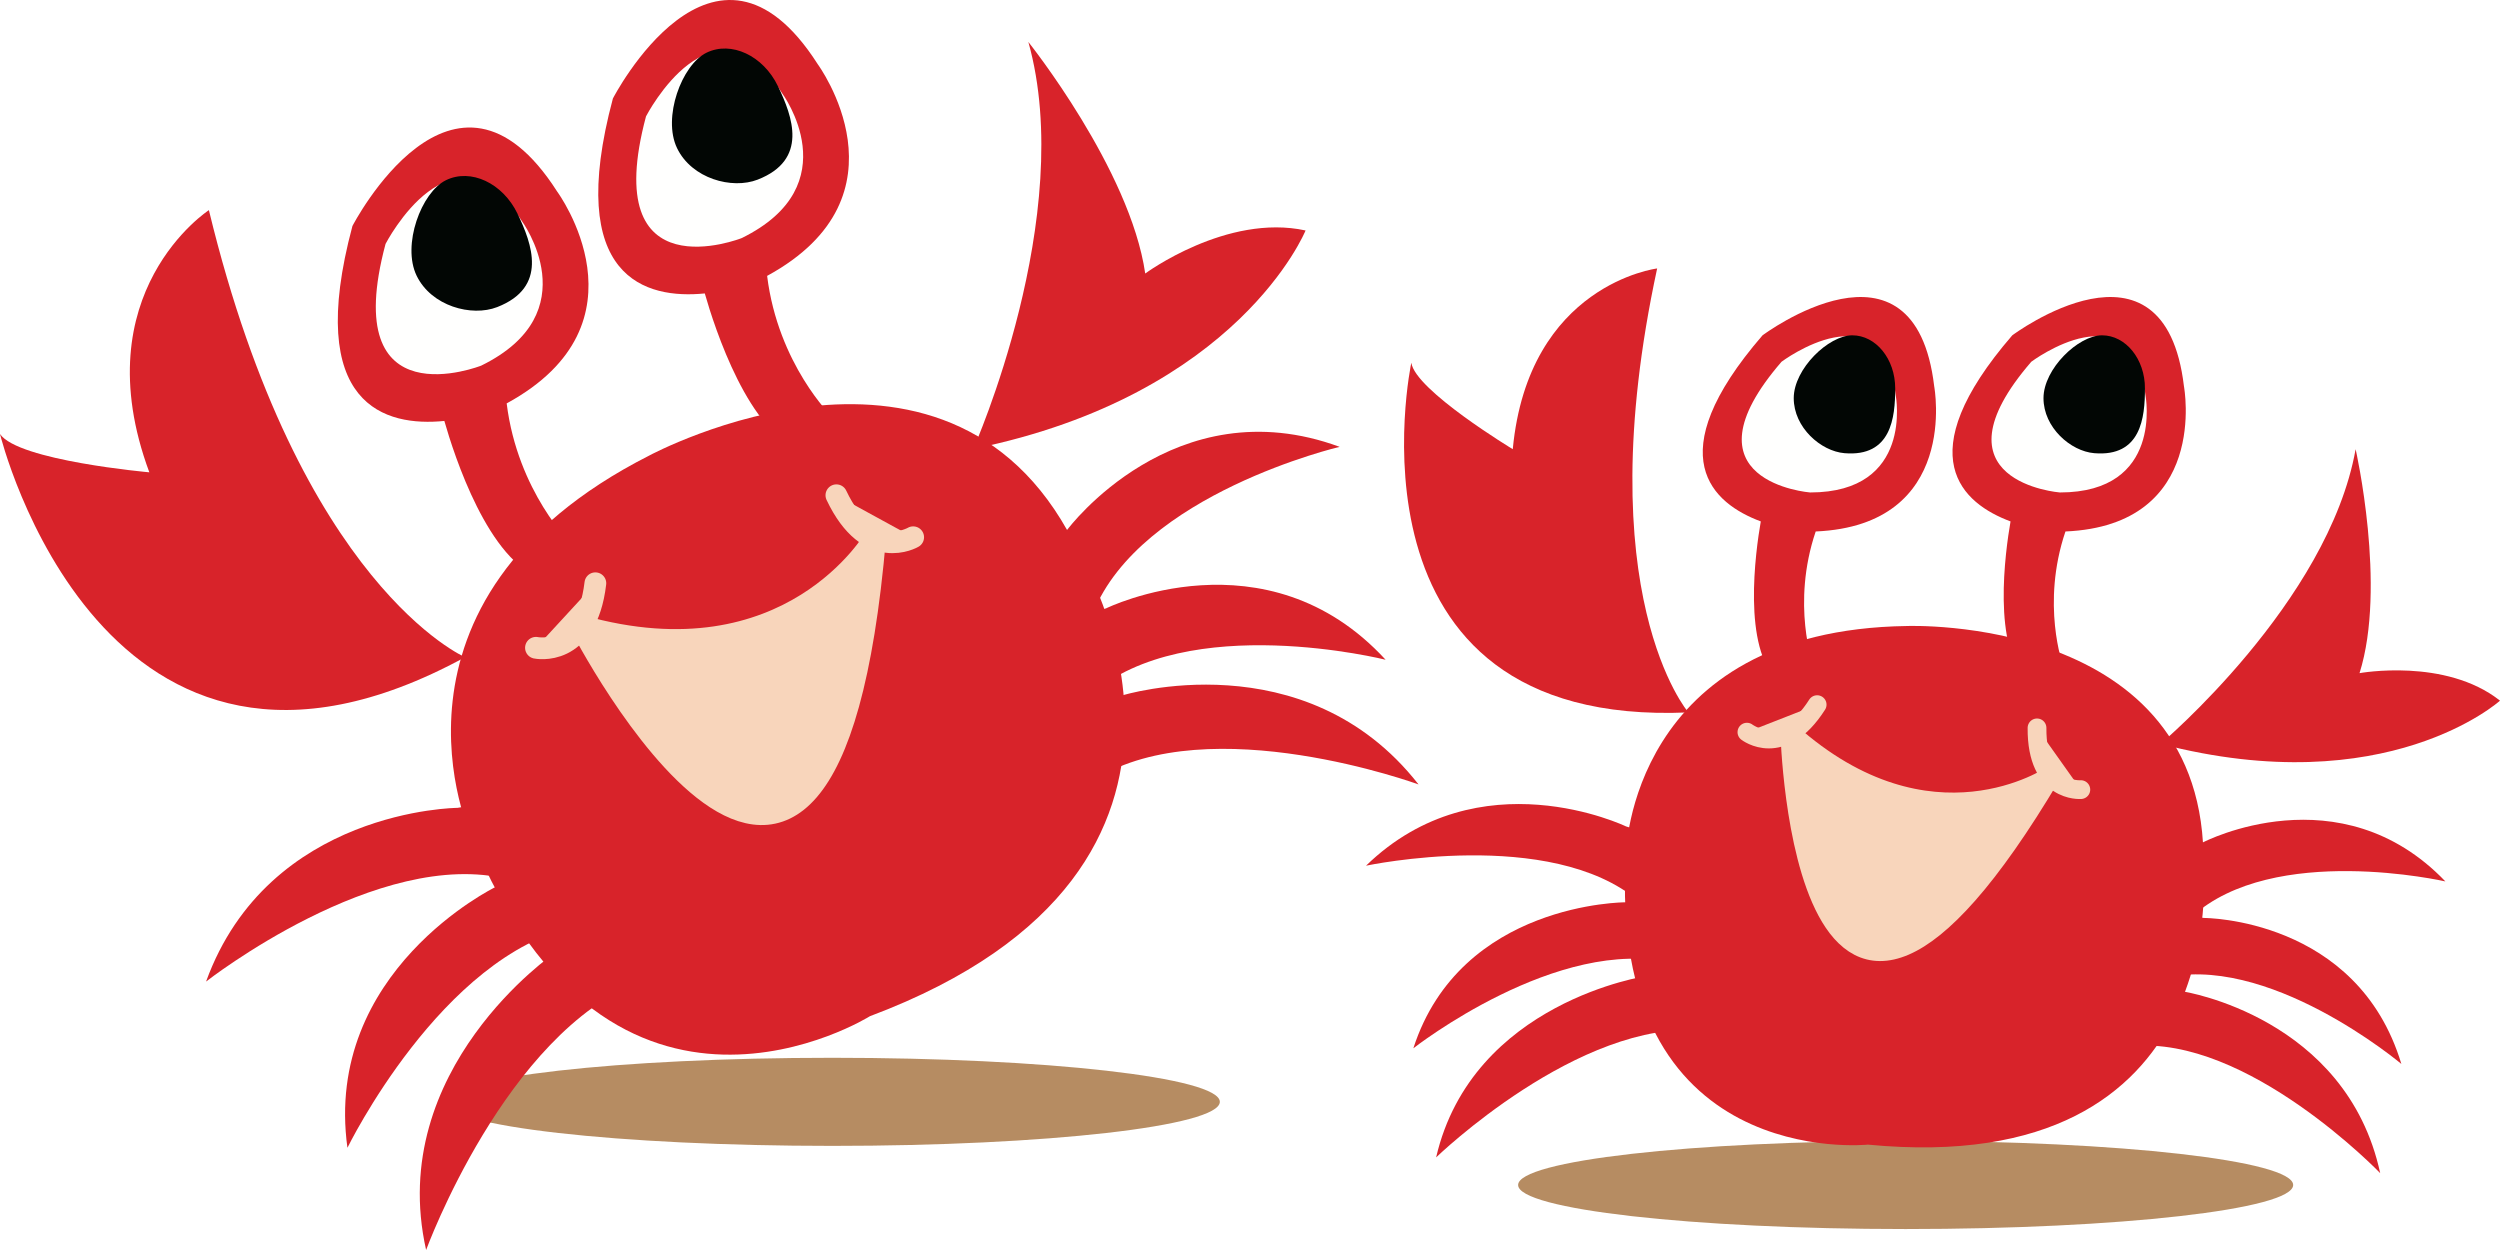
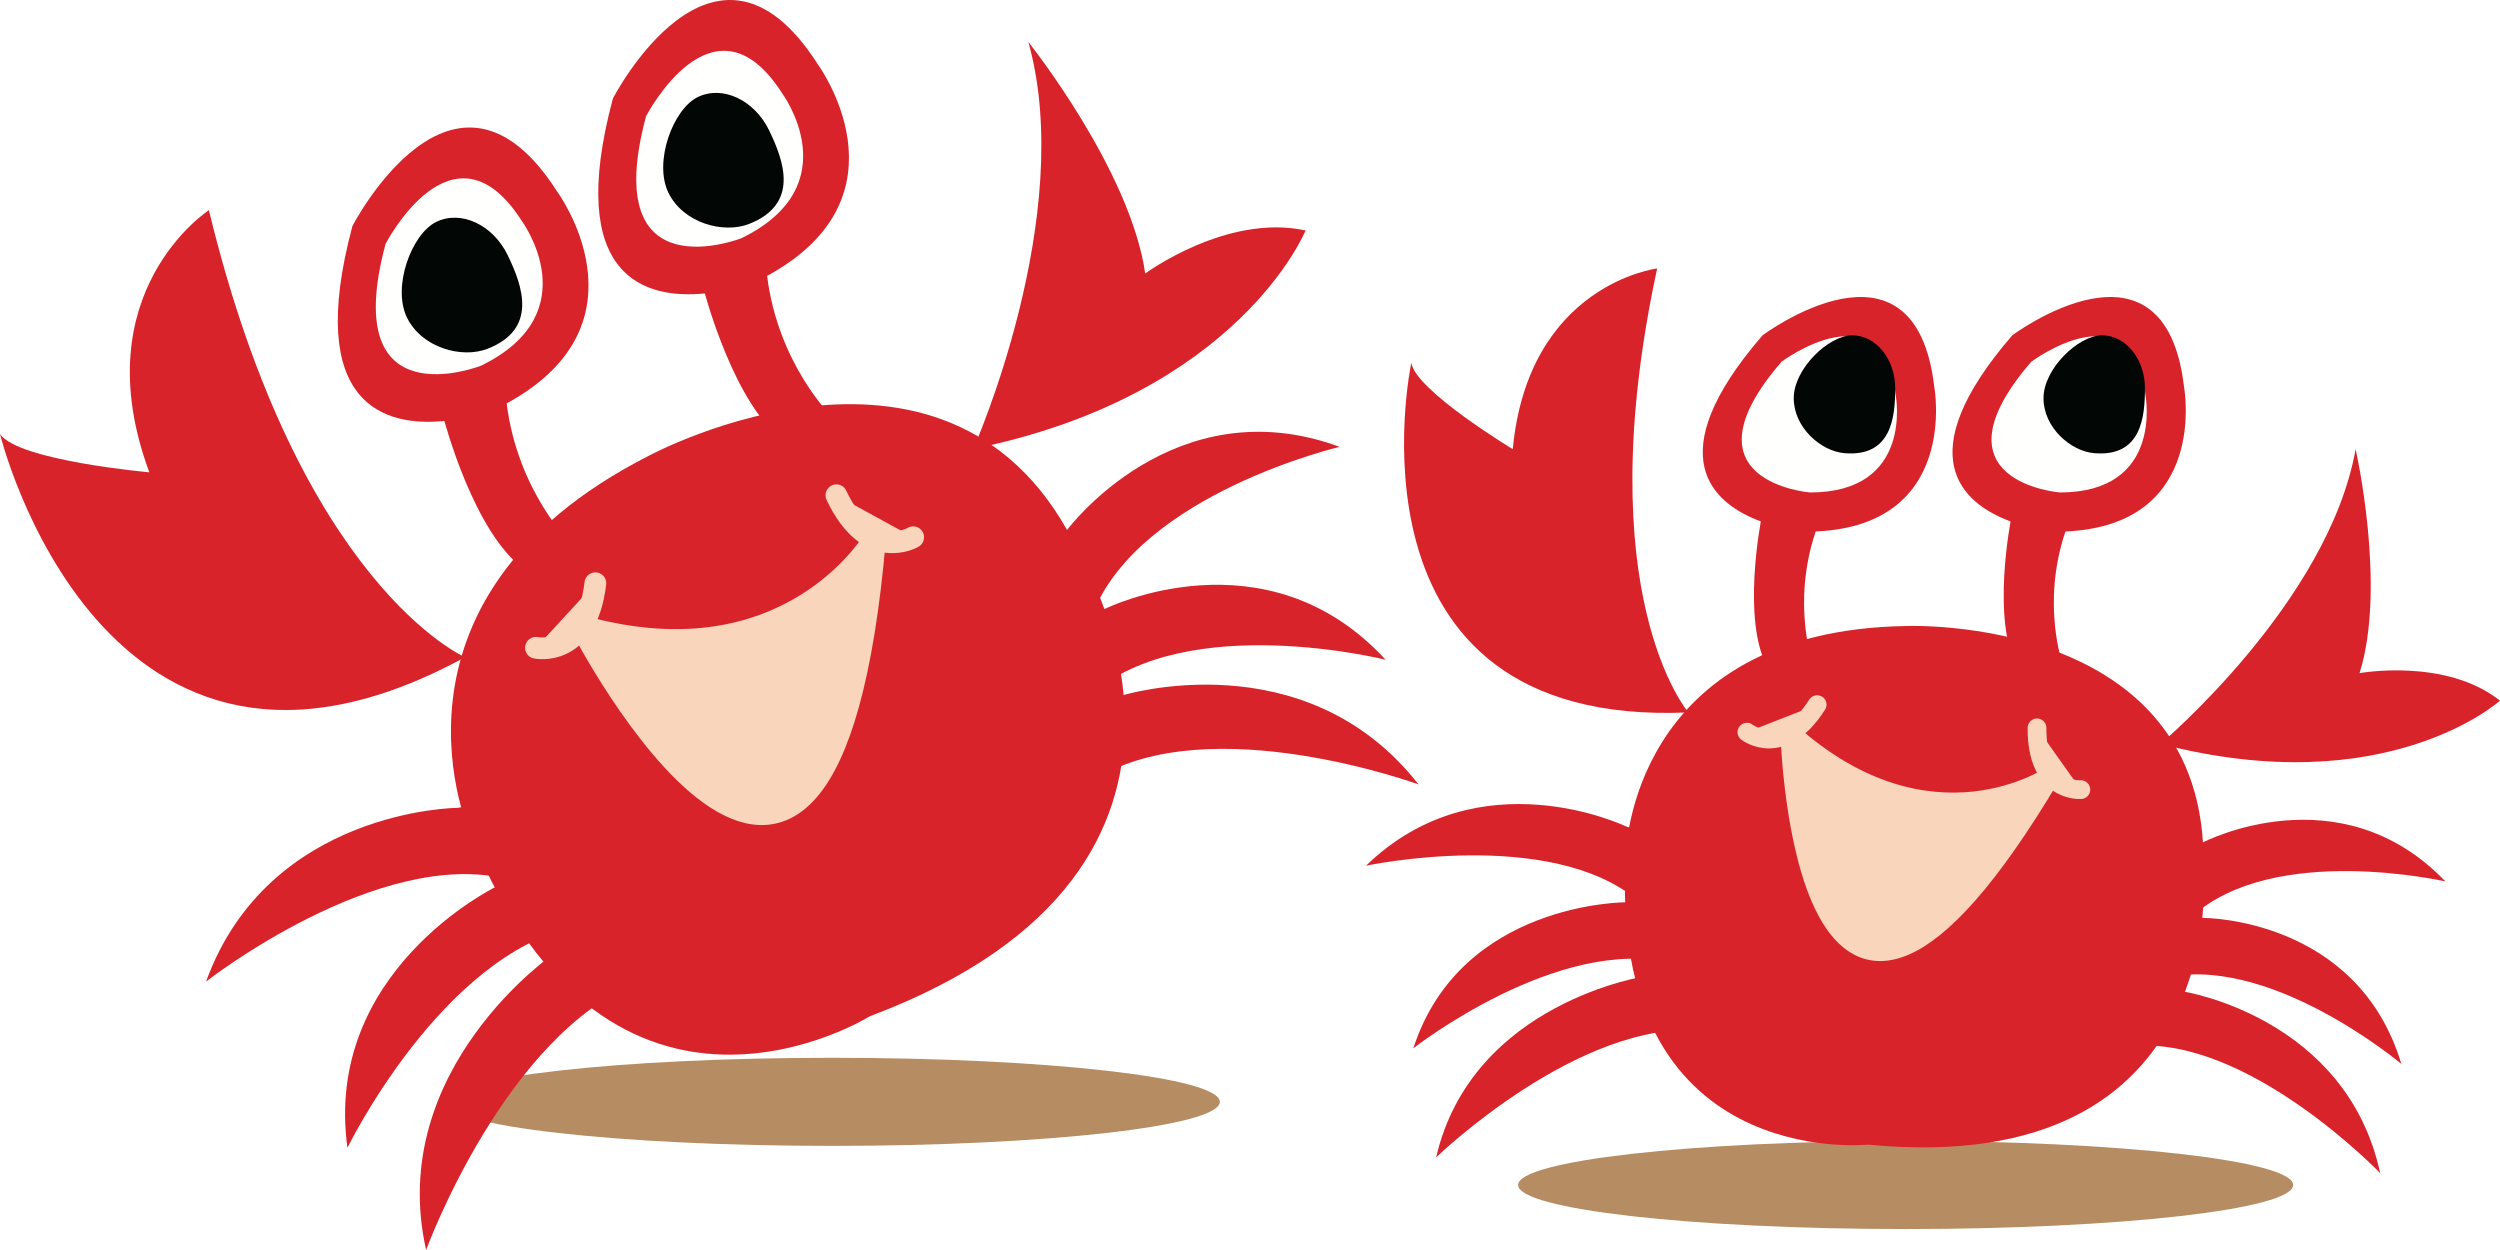
<svg xmlns="http://www.w3.org/2000/svg" version="1.1" viewBox="0 0 300 150">
-   <path d="m146.38 132.22c0 2.92-20.82 5.286-46.503 5.286-25.683 0-46.503-2.366-46.503-5.286 0-2.919 20.82-5.286 46.503-5.286 25.682 0 46.503 2.367 46.503 5.286z" fill="#b68c62" stroke-width=".752" />
+   <path d="m146.38 132.22c0 2.92-20.82 5.286-46.503 5.286s-46.503-2.366-46.503-5.286c0-2.919 20.82-5.286 46.503-5.286 25.682 0 46.503 2.367 46.503 5.286z" fill="#b68c62" stroke-width=".752" />
  <g transform="matrix(.98977 0 0 .99652 -21.988 -23.373)" stroke-width=".758">
    <path d="m300.24 166.15c0 2.93-21.035 5.305-46.984 5.305s-46.984-2.375-46.984-5.305c0-2.929 21.035-5.304 46.984-5.304s46.984 2.375 46.984 5.304z" fill="#b68c62" />
    <path d="m256.72 69.985c-2.365-19.87-20.817-6.149-20.817-6.149-12.721 14.63-5.99 20.273-0.21 22.407-0.639 3.649-2.26 15.261 2.102 19.227l4.258-1.892s-2.689-7.364 0.298-16.123c17.52-0.759 14.369-17.47 14.369-17.47" fill="#d8232a" />
    <path d="m241.67 82.757s-16.057-1.257-3.462-15.74c0 0 12.276-9.131 13.851 4.091 0 0 2.204 11.649-10.389 11.649" fill="#fffffe" />
    <path d="m287 69.985c-2.365-19.87-20.817-6.149-20.817-6.149-12.721 14.63-5.992 20.273-0.21 22.407-0.64 3.649-2.261 15.261 2.102 19.227l4.258-1.892s-2.689-7.364 0.298-16.123c17.519-0.759 14.369-17.47 14.369-17.47" fill="#d8232a" />
    <path d="m251.99 70.219c0 3.529-0.473 8.28-6.15 7.807-2.864-0.24-6.152-3.095-6.152-6.625 0-3.526 4.223-7.568 7.097-7.568 2.875 0 5.205 2.86 5.205 6.386" fill="#020604" />
    <path d="m271.95 82.757s-16.054-1.257-3.461-15.74c0 0 12.278-9.131 13.851 4.091 0 0 2.204 11.649-10.39 11.649" fill="#fffffe" />
    <path d="m282.27 70.219c0 3.529-0.473 8.28-6.149 7.807-2.866-0.24-6.152-3.095-6.152-6.625 0-3.526 4.221-7.568 7.096-7.568s5.205 2.86 5.205 6.386" fill="#020604" />
  </g>
  <g transform="matrix(.74982 0 0 .75494 -35.515 -349.37)" fill="#d8232a">
    <path d="m393.13 581.02s26.852-22.482 31.225-46.84c0 0 4.997 21.858 0.625 35.598 0 0 13.74-2.498 22.482 4.372 0 0-18.11 16.24-54.332 6.87" />
    <path d="m317.57 576.02s-16.238-18.733-4.998-70.57c0 0-20.607 2.5-23.107 28.727 0 0-15.61-9.368-16.235-13.738 0 0-12.49 58.081 44.34 55.581" />
    <path d="m400 596.64s21.858-11.242 38.721 6.245c0 0-27.481-6.248-40.595 5.62 0 0-4.995-9.993 1.874-11.865" />
    <path d="m400.06 608.69s24.578-0.042 31.615 23.208c0 0-21.61-18.083-38.692-13.495 0 0 0.107-11.17 7.077-9.713" />
    <path d="m396.87 620.4s26.022 4.065 31.417 28.852c0 0-21.277-21.975-39.77-20.175 0 0 1.103-11.325 8.353-8.677" />
    <path d="m307.59 594.14s-23.49-11.243-41.61 6.244c0 0 29.53-6.247 43.625 5.62 0 0 5.367-9.992-2.015-11.864" />
    <path d="m307.53 606.2s-26.412-0.045-33.975 23.207c0 0 23.223-18.085 41.58-13.495 0 0-0.115-11.17-7.605-9.712" />
    <path d="m310.96 617.9s-27.965 4.065-33.762 28.852c0 0 22.868-21.977 42.737-20.175 0 0-1.182-11.325-8.975-8.677" />
    <path d="m346.3 644.72s-41.842 4.373-38.72-46.213c0 0 0.625-35.597 44.965-36.222 0 0 48.088-1.872 47.463 38.095 0 0 4.995 49.958-53.708 44.34" />
  </g>
  <path d="m209.63 87.859s4.214 3.299 8.428-3.301" fill="#f8d5bb" stroke-width=".752" />
  <path d="m209.63 87.859s4.214 3.299 8.428-3.301" fill-opacity="0" stroke="#f8d5bb" stroke-linecap="round" stroke-linejoin="round" stroke-width="2.252" />
  <path d="m249.7 94.754s-5.322 0.438-5.258-7.408" fill="#f8d5bb" stroke-width=".752" />
  <path d="m249.7 94.754s-5.322 0.438-5.258-7.408" fill-opacity="0" stroke="#f8d5bb" stroke-linecap="round" stroke-linejoin="round" stroke-width="2.252" />
  <path d="m246.15 93.05s-14.516 9.901-31.374-5.185c0 0 1.404 55.631 31.374 5.185" fill="#f8d5bb" stroke-width=".752" />
  <path d="m246.15 93.05s-14.516 9.901-31.374-5.185c0 0 1.404 55.631 31.374 5.185z" fill-opacity="0" stroke="#f8d5bb" stroke-linecap="round" stroke-linejoin="round" stroke-width="2.252" />
  <g transform="matrix(.98977 0 0 .99652 -18.029 -23.373)" stroke-width=".758">
    <path d="m85.771 46.53c-12.544-19.525-24.827 4.142-24.827 4.142-5.847 21.704 4.034 24.179 11.144 23.473 1.186 4.129 5.38 17.059 11.941 18.985l3.481-4.134s-6.538-6.314-7.865-16.964c17.886-9.674 6.127-25.501 6.127-25.501" fill="#d8232a" />
    <path d="m76.552 67.485s-17.381 6.83-11.593-14.659c0 0 8.177-15.75 16.523-2.758 0 0 8.204 11.03-4.929 17.417" fill="#fffffe" />
    <path d="m117.35 31.174c-12.544-19.523-24.828 4.144-24.828 4.144-5.846 21.706 4.034 24.179 11.142 23.471 1.187 4.133 5.383 17.063 11.943 18.987l3.481-4.133s-6.54-6.314-7.866-16.967c17.886-9.673 6.127-25.503 6.127-25.503" fill="#d8232a" />
-     <path d="m80.953 49.174c1.788 3.679 3.704 8.877-2.457 11.26-3.108 1.202-7.982-0.108-9.773-3.788-1.79-3.68 0.564-10.036 3.562-11.492 2.998-1.458 6.877 0.342 8.667 4.02" fill="#020604" />
+     <path d="m79.775 54.196c1.788 3.679 3.704 8.877-2.457 11.26-3.108 1.202-7.982-0.108-9.773-3.788-1.79-3.68 0.564-10.036 3.562-11.492 2.998-1.458 6.877 0.342 8.667 4.02" fill="#020604" />
    <path d="m108.13 52.129s-17.38 6.83-11.592-14.661c0 0 8.176-15.748 16.52-2.758 0 0 8.207 11.032-4.928 17.419" fill="#fffffe" />
-     <path d="m112.53 33.826c1.789 3.678 3.706 8.873-2.455 11.26-3.109 1.202-7.984-0.112-9.772-3.79-1.79-3.677 0.564-10.033 3.562-11.49 2.998-1.461 6.877 0.339 8.665 4.02" fill="#020604" />
+     <path d="m111.47 39.168c1.789 3.678 3.706 8.873-2.455 11.26-3.109 1.202-7.984-0.112-9.772-3.79-1.79-3.677 0.564-10.033 3.562-11.49 2.998-1.461 6.877 0.339 8.665 4.02" fill="#020604" />
  </g>
  <g transform="matrix(.74982 0 0 .75494 -31.556 -349.37)" fill="#d8232a">
    <path d="m197.85 534.13s16.604-37.063 8.812-64.68c0 0 16.295 20.258 18.703 36.805 0 0 13.059-9.575 25.662-6.843 0 0-10.653 26.118-53.177 34.718" />
    <path d="m116.51 567.24s-26.433-11.303-40.995-71.06c0 0-20.225 13.055-9.53 41.675 0 0-21.03-1.851-23.9-6.093 0 0 16.427 66.898 74.425 35.478" />
    <path d="m212.93 546.93s17.095-22.805 43.547-13.123c0 0-31.825 7.423-39.485 26.445 0 0-10.275-7.885-4.062-13.322" />
    <path d="m219.1 559.48s25.607-12.507 44.737 8.168c0 0-31.705-7.903-47.195 5.547 0 0-5.552-11.705 2.458-13.715" />
    <path d="m221.71 573.31s29.202-8.955 47.395 14.158c0 0-33.336-12.128-51.703-0.873 0 0-4.595-12.37 4.308-13.285" />
    <path d="m115.29 591.19s-30.198 0.188-40.228 27.613c0 0 27.627-21.49 48.342-16.26 0 0 0.533-13.143-8.114-11.353" />
    <path d="m121.35 603.79s-27.565 13.347-23.662 41.43c0 0 15.047-30.633 36.52-35.16 0 0-5.785-11.59-12.858-6.27" />
    <path d="m130.86 614.26s-27.103 18.42-20.58 47.208c0 0 12.705-34.513 34.34-42.711 0 0-6.978-11.209-13.76-4.497" />
    <path d="m181.3 624.31s-41.418 25.78-63.813-28.56c0 0-17.4-37.44 28.525-60.573 0 0 49.197-26.337 68.812 15.66 0 0 30.545 49.568-33.524 73.473" />
  </g>
  <path d="m64.316 77.734s6.059 1.291 7.128-7.743" fill="#f8d5bb" stroke-width=".752" />
  <path d="m64.316 77.734s6.059 1.291 7.128-7.743" fill-opacity="0" stroke="#f8d5bb" stroke-linecap="round" stroke-linejoin="round" stroke-width="2.611" />
  <path d="m109.58 64.471s-5.327 3.174-9.213-5.04" fill="#f8d5bb" stroke-width=".752" />
  <path d="m109.58 64.471s-5.327 3.174-9.213-5.04" fill-opacity="0" stroke="#f8d5bb" stroke-linecap="round" stroke-linejoin="round" stroke-width="2.611" />
  <path d="m105.02 64.501s-10.153 17.735-35.332 10.611c0 0 29.484 57.297 35.332-10.611" fill="#f8d5bb" stroke-width=".752" />
  <path d="m105.02 64.501s-10.153 17.735-35.332 10.611c0 0 29.484 57.297 35.332-10.611z" fill-opacity="0" stroke="#f8d5bb" stroke-linecap="round" stroke-linejoin="round" stroke-width="2.611" />
</svg>
